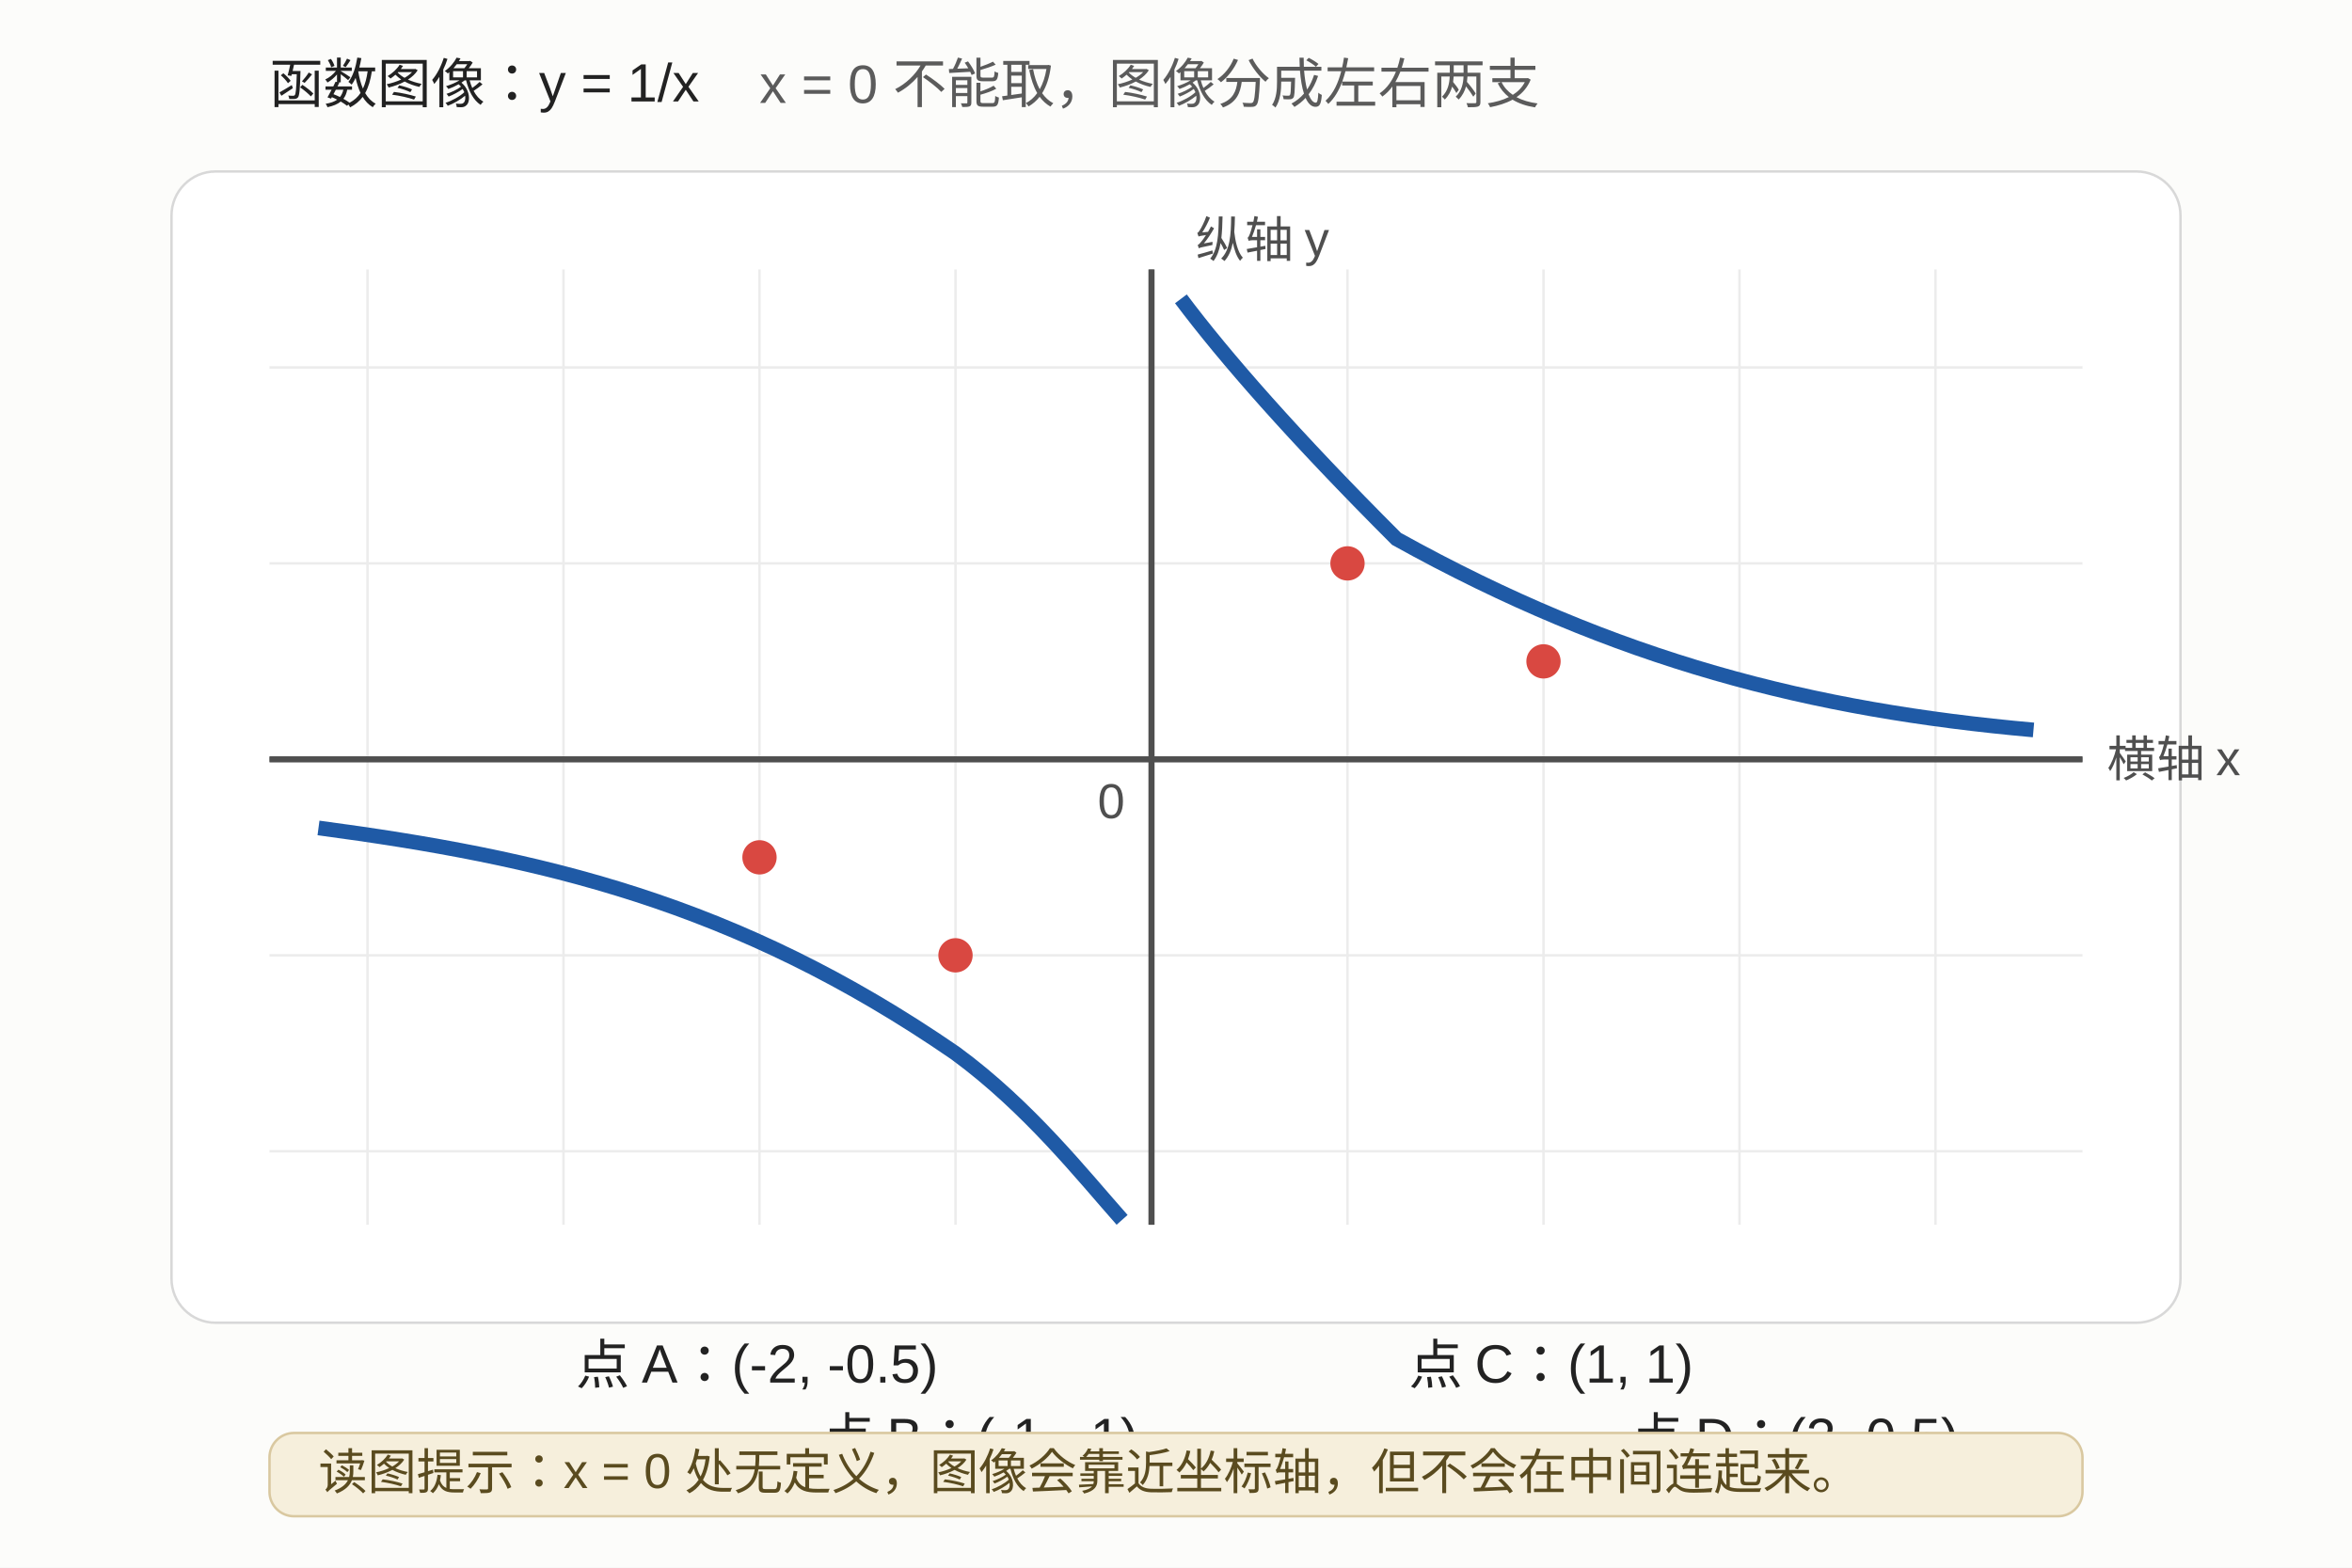
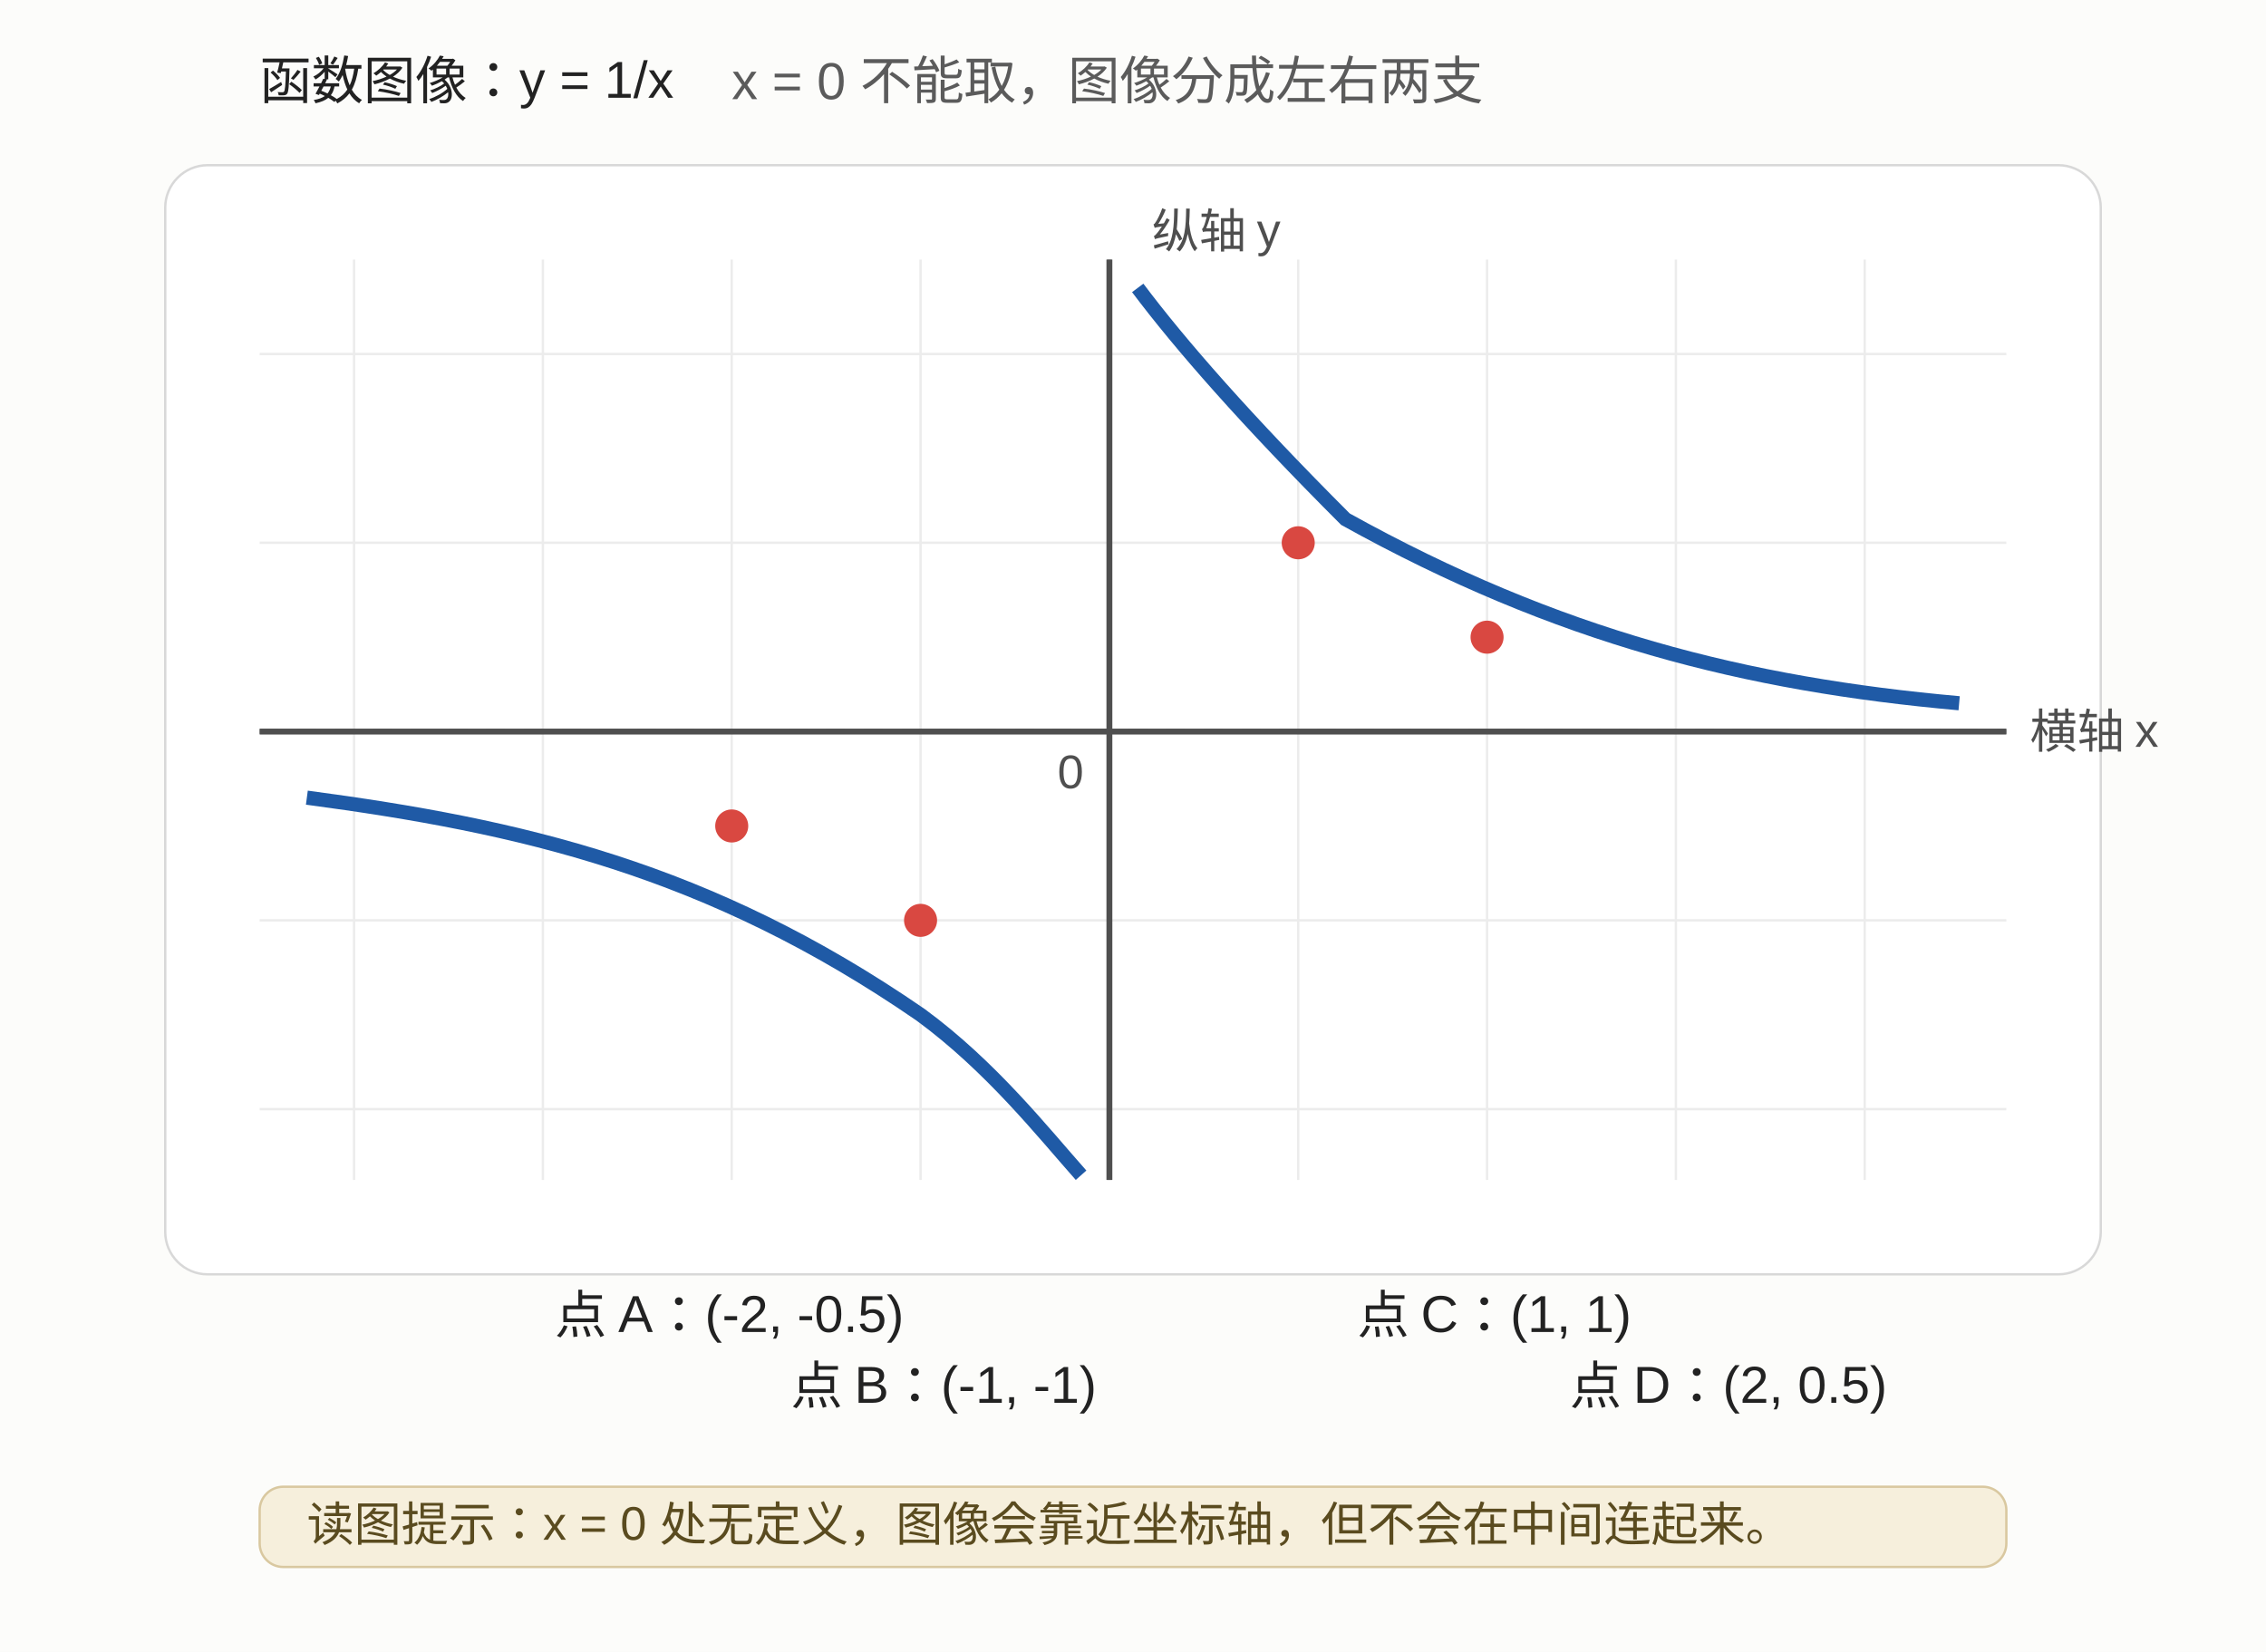
- <svg xmlns="http://www.w3.org/2000/svg" width="960" height="640" viewBox="0 0 960 640" role="img" aria-labelledby="title desc">
-   <rect width="960" height="640" fill="#fcfcfa" />
+ <svg xmlns="http://www.w3.org/2000/svg" width="960" height="700" viewBox="0 0 960 700" role="img" aria-labelledby="title desc">
+   <rect width="960" height="700" fill="#fcfcfa" />
  <rect x="70" y="70" width="820" height="470" rx="18" fill="#ffffff" stroke="#d8d8d8" />
  <g stroke="#ececec" stroke-width="1">
    <line x1="150" y1="110" x2="150" y2="500" />
    <line x1="230" y1="110" x2="230" y2="500" />
    <line x1="310" y1="110" x2="310" y2="500" />
    <line x1="390" y1="110" x2="390" y2="500" />
    <line x1="470" y1="110" x2="470" y2="500" />
    <line x1="550" y1="110" x2="550" y2="500" />
    <line x1="630" y1="110" x2="630" y2="500" />
    <line x1="710" y1="110" x2="710" y2="500" />
    <line x1="790" y1="110" x2="790" y2="500" />
    <line x1="110" y1="150" x2="850" y2="150" />
    <line x1="110" y1="230" x2="850" y2="230" />
    <line x1="110" y1="310" x2="850" y2="310" />
    <line x1="110" y1="390" x2="850" y2="390" />
    <line x1="110" y1="470" x2="850" y2="470" />
  </g>
  <g stroke="#8d8d8d" stroke-width="2" stroke-dasharray="8 8">
    <line x1="470" y1="110" x2="470" y2="500" />
    <line x1="110" y1="310" x2="850" y2="310" />
  </g>
  <g stroke="#4f4f4f" stroke-width="2.5">
    <line x1="110" y1="310" x2="850" y2="310" />
    <line x1="470" y1="500" x2="470" y2="110" />
  </g>
  <g fill="#4f4f4f" font-family="Microsoft YaHei, SimHei, Arial, sans-serif" font-size="20">
    <text x="860" y="317">横轴 x</text>
    <text x="488" y="105">纵轴 y</text>
    <text x="448" y="334">0</text>
  </g>
  <path d="M130 338 C220 350, 300 368, 390 430 C420 452, 442 480, 458 498" fill="none" stroke="#1f5aa6" stroke-width="6" />
  <path d="M482 122 C500 146, 528 178, 570 220 C660 270, 740 290, 830 298" fill="none" stroke="#1f5aa6" stroke-width="6" />
  <g fill="#d94841">
    <circle cx="310" cy="350" r="7" />
    <circle cx="390" cy="390" r="7" />
    <circle cx="550" cy="230" r="7" />
    <circle cx="630" cy="270" r="7" />
  </g>
  <g fill="#222222" font-family="Microsoft YaHei, SimHei, Arial, sans-serif" font-size="22">
    <text x="110" y="42">函数图像：y = 1/x</text>
    <text x="310" y="42" fill="#5b5b5b">x = 0 不能取，图像分成左右两支</text>
    <text x="235" y="565">点 A：(-2, -0.5)</text>
    <text x="335" y="595">点 B：(-1, -1)</text>
    <text x="575" y="565">点 C：(1, 1)</text>
    <text x="665" y="595">点 D：(2, 0.5)</text>
  </g>
-   <rect x="110" y="585" width="740" height="34" rx="10" fill="#f6efdc" stroke="#d9c8a0" />
-   <text x="130" y="608" fill="#5a4b1f" font-family="Microsoft YaHei, SimHei, Arial, sans-serif" font-size="20">读图提示：x = 0 处无定义，图像会靠近坐标轴，但不会在中间连起来。</text>
+   <rect x="110" y="630" width="740" height="34" rx="10" fill="#f6efdc" stroke="#d9c8a0" />
+   <text x="130" y="653" fill="#5a4b1f" font-family="Microsoft YaHei, SimHei, Arial, sans-serif" font-size="20">读图提示：x = 0 处无定义，图像会靠近坐标轴，但不会在中间连起来。</text>
</svg>
